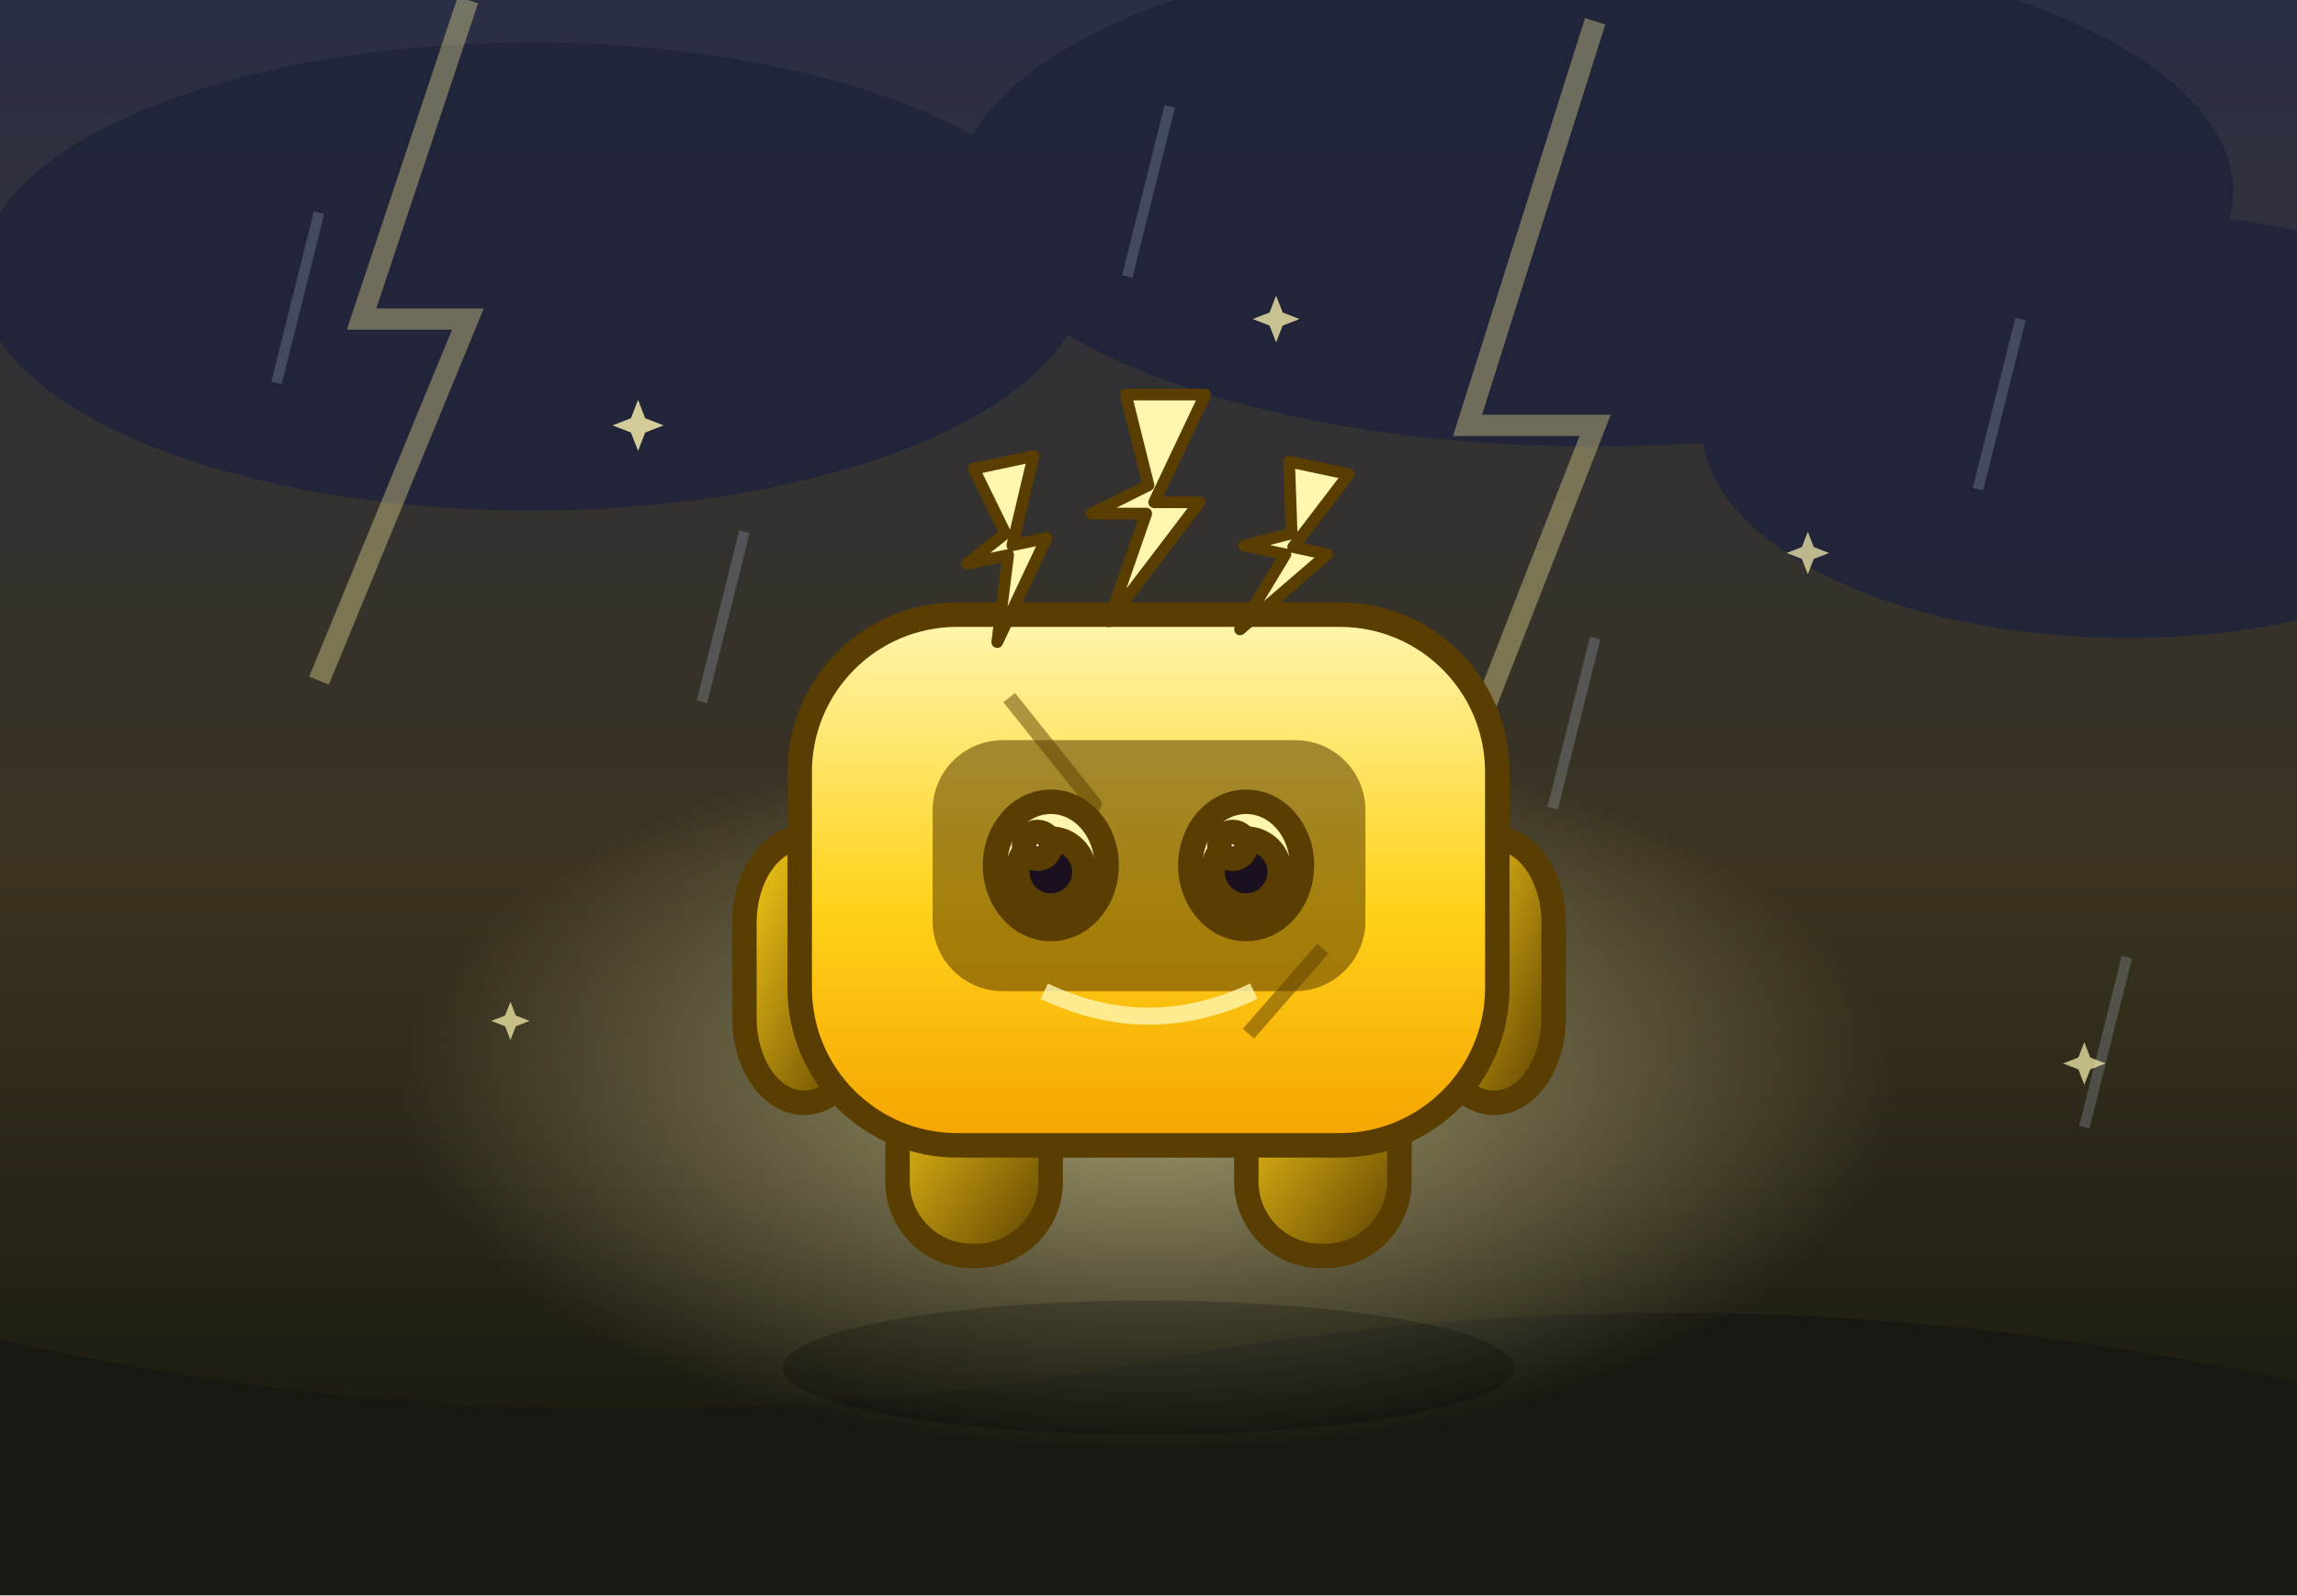
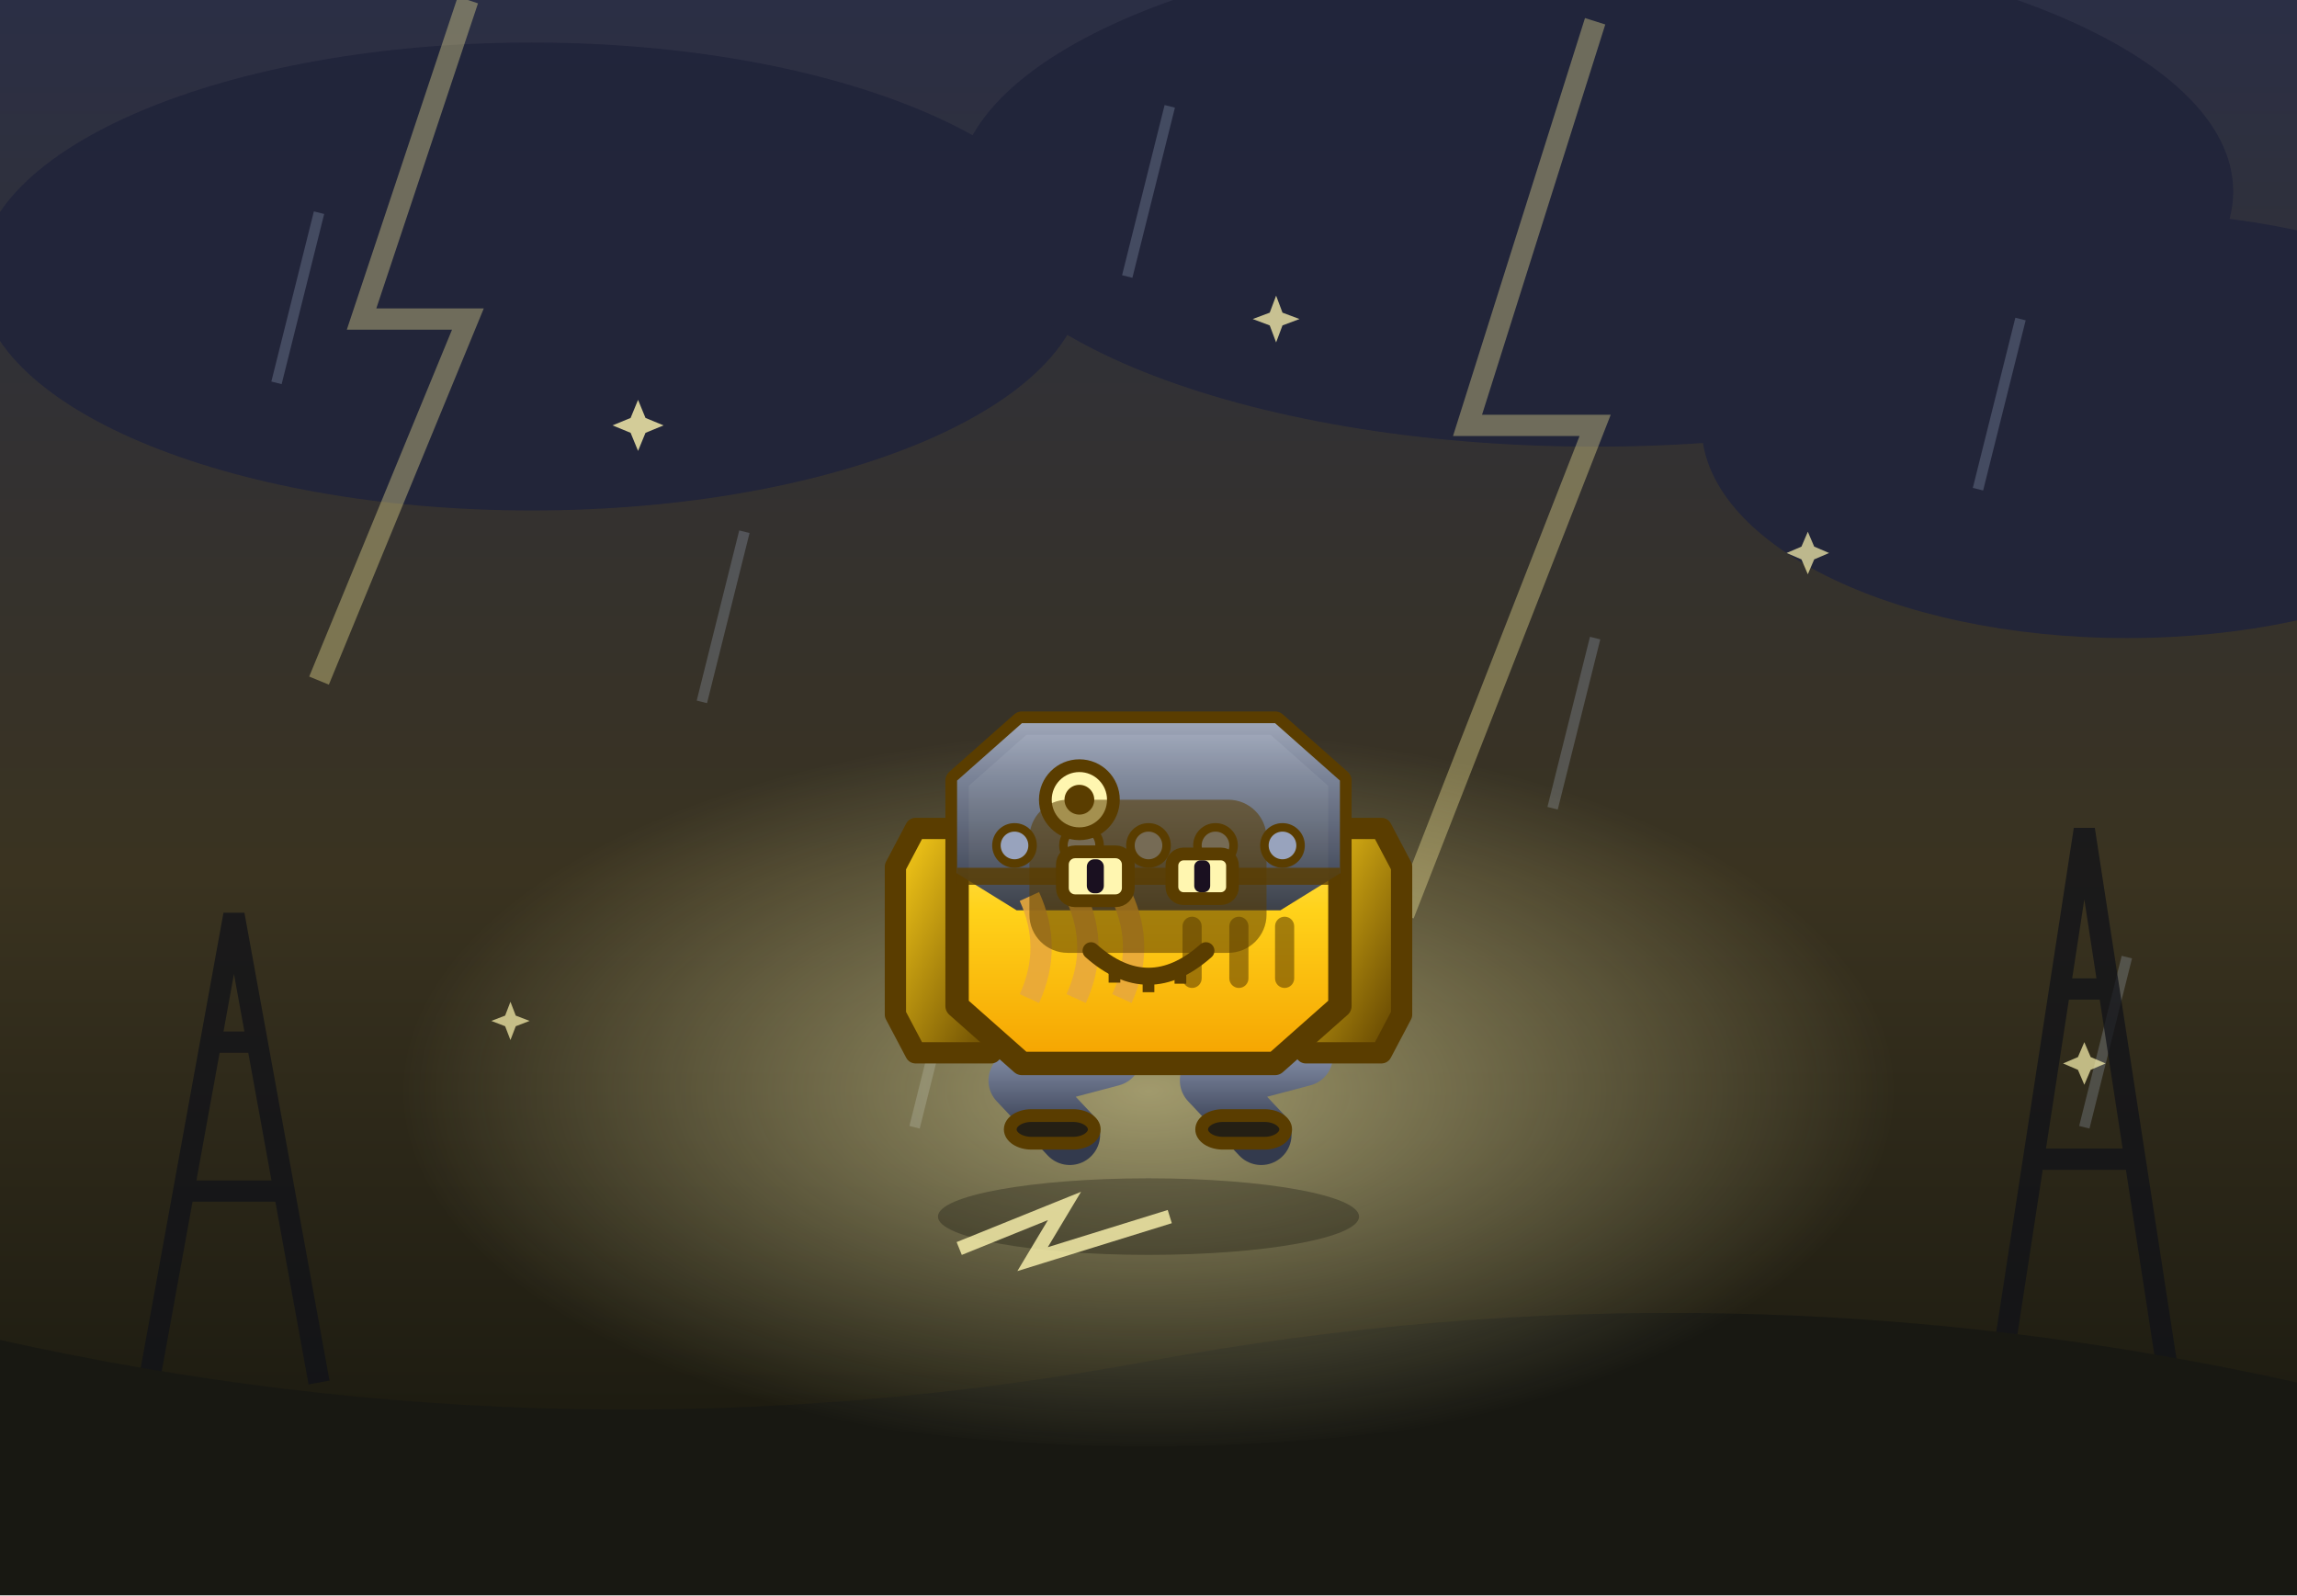
<svg xmlns="http://www.w3.org/2000/svg" viewBox="0 0 216 150">
  <defs>
    <linearGradient id="bodyS4_004" x1="0" y1="0" x2="0" y2="1">
      <stop offset="0%" stop-color="#fff6b0" />
      <stop offset="55%" stop-color="#ffd21a" />
      <stop offset="100%" stop-color="#f5a300" />
    </linearGradient>
    <linearGradient id="body2S4_004" x1="0" y1="0" x2="1" y2="1">
      <stop offset="0%" stop-color="#ffd21a" />
      <stop offset="100%" stop-color="#5a3d00" />
    </linearGradient>
    <linearGradient id="bellyS4_004" x1="0" y1="0" x2="0" y2="1">
      <stop offset="0%" stop-color="#ffffff" stop-opacity=".92" />
      <stop offset="100%" stop-color="#fff6b0" />
    </linearGradient>
+     <linearGradient id="voidS4_004" x1="0" y1="0" x2="0.3" y2="1">
+       <stop offset="0%" stop-color="#4c2a86" />
+       <stop offset="55%" stop-color="#2a1352" />
+       <stop offset="100%" stop-color="#100628" />
+     </linearGradient>
+     <linearGradient id="metalS4_004" x1="0" y1="0" x2="0" y2="1">
+       <stop offset="0%" stop-color="#c9d2e6" />
+       <stop offset="45%" stop-color="#7d879f" />
+       <stop offset="100%" stop-color="#333a4d" />
+     </linearGradient>
+     <linearGradient id="woodS4_004" x1="0" y1="0" x2="1" y2="1">
+       <stop offset="0%" stop-color="#9a6d3a" />
+       <stop offset="100%" stop-color="#4a3016" />
+     </linearGradient>
    <radialGradient id="stageS4_004" cx="50%" cy="62%" r="55%">
      <stop offset="0%" stop-color="#fff6b0" stop-opacity=".55" />
      <stop offset="70%" stop-color="#fff6b0" stop-opacity="0" />
    </radialGradient>
    <radialGradient id="orbS4_004" cx="42%" cy="38%" r="65%">
      <stop offset="0%" stop-color="#ffffff" stop-opacity=".95" />
      <stop offset="45%" stop-color="#fff6b0" />
      <stop offset="100%" stop-color="#f5a300" />
    </radialGradient>
+     <radialGradient id="haloS4_004" cx="50%" cy="50%" r="50%">
+       <stop offset="60%" stop-color="#fff6b0" stop-opacity="0" />
+       <stop offset="100%" stop-color="#fff6b0" stop-opacity=".5" />
+     </radialGradient>
+     <linearGradient id="rimS4_004" x1="0" y1="0" x2="1" y2="1">
+       <stop offset="0%" stop-color="#ff9bf5" />
+       <stop offset="100%" stop-color="#fff6b0" stop-opacity=".2" />
+     </linearGradient>
+     <clipPath id="clS4_004_1">
+       <path d="M90.0,73.4 L96.1,68.0 L119.9,68.0 L126.0,73.4 L126.0,94.6 L119.9,100.0 L96.1,100.0 L90.0,94.6 Z" />
+     </clipPath>
  </defs>
  <defs>
    <linearGradient id="skyS4_004" x1="0" y1="0" x2="0" y2="1">
      <stop offset="0%" stop-color="#2b2f45" />
      <stop offset="55%" stop-color="#3a3320" />
      <stop offset="100%" stop-color="#14140c" />
    </linearGradient>
  </defs>
  <rect x="0" y="0" width="216" height="150" fill="url(#skyS4_004)" />
  <g fill="#20233a" opacity=".9">
    <ellipse cx="50" cy="26" rx="52" ry="22" />
    <ellipse cx="150" cy="18" rx="60" ry="24" />
    <ellipse cx="200" cy="40" rx="40" ry="20" />
  </g>
  <polyline points="150,2 138,40 150,40 132,86" fill="none" stroke="#fff29a" stroke-width="2" opacity=".35" />
  <polyline points="44,0 34,30 44,30 30,64" fill="none" stroke="#fff29a" stroke-width="2" opacity=".35" />
  <line x1="30" y1="20" x2="26" y2="36" stroke="#cfe0ff" stroke-width="1" opacity=".2" />
  <line x1="70" y1="50" x2="66" y2="66" stroke="#cfe0ff" stroke-width="1" opacity=".2" />
  <line x1="110" y1="10" x2="106" y2="26" stroke="#cfe0ff" stroke-width="1" opacity=".2" />
  <line x1="150" y1="60" x2="146" y2="76" stroke="#cfe0ff" stroke-width="1" opacity=".2" />
  <line x1="190" y1="30" x2="186" y2="46" stroke="#cfe0ff" stroke-width="1" opacity=".2" />
  <line x1="90" y1="90" x2="86" y2="106" stroke="#cfe0ff" stroke-width="1" opacity=".2" />
  <line x1="200" y1="90" x2="196" y2="106" stroke="#cfe0ff" stroke-width="1" opacity=".2" />
-   <path d="M60,37.6 L60.672,39.328 L62.4,40 L60.672,40.672 L60,42.4 L59.328,40.672 L57.6,40 L59.328,39.328 Z" fill="#fff6b0" opacity="0.8" />
-   <path d="M170,50 L170.56,51.44 L172,52 L170.56,52.56 L170,54 L169.44,52.56 L168,52 L169.44,51.44 Z" fill="#fff6b0" opacity="0.7" />
-   <path d="M120,27.8 L120.616,29.384 L122.2,30 L120.616,30.616 L120,32.2 L119.384,30.616 L117.8,30 L119.384,29.384 Z" fill="#fff6b0" opacity="0.75" />
-   <path d="M48,94.2 L48.504,95.496 L49.8,96 L48.504,96.504 L48,97.8 L47.496,96.504 L46.2,96 L47.496,95.496 Z" fill="#fff6b0" opacity="0.7" />
-   <path d="M196,98 L196.56,99.44 L198,100 L196.56,100.56 L196,102 L195.44,100.56 L194,100 L195.44,99.44 Z" fill="#fff6b0" opacity="0.7" />
+   <path d="M60.0,37.6 L60.7,39.3 L62.4,40.0 L60.7,40.7 L60.0,42.4 L59.3,40.7 L57.6,40.0 L59.3,39.3 Z" fill="#fff6b0" opacity="0.8" />
+   <path d="M170.0,50.0 L170.6,51.4 L172.0,52.0 L170.6,52.6 L170.0,54.0 L169.4,52.6 L168.0,52.0 L169.4,51.4 Z" fill="#fff6b0" opacity="0.7" />
+   <path d="M120.0,27.8 L120.6,29.4 L122.2,30.0 L120.6,30.6 L120.0,32.2 L119.4,30.6 L117.8,30.0 L119.4,29.4 Z" fill="#fff6b0" opacity="0.75" />
+   <path d="M48.0,94.2 L48.5,95.5 L49.8,96.0 L48.5,96.5 L48.0,97.8 L47.5,96.5 L46.2,96.0 L47.5,95.5 Z" fill="#fff6b0" opacity="0.7" />
+   <path d="M196.0,98.0 L196.6,99.4 L198.0,100.0 L196.6,100.6 L196.0,102.0 L195.4,100.6 L194.0,100.0 L195.4,99.4 Z" fill="#fff6b0" opacity="0.7" />
+   <g stroke="#101218" stroke-width="2" fill="none" opacity=".75">
+     <path d="M14,130 L22,86 L30,130 M17,112 L27,112 M19,98 L25,98" />
+   </g>
+   <g stroke="#101218" stroke-width="2" fill="none" opacity=".75">
+     <path d="M188,130 L196,78 L204,130 M191,109 L201,109 M193,93 L199,93" />
+   </g>
  <path d="M0,150 L0,126 Q54,138 108,128 T216,130 L216,150 Z" fill="#181812" />
  <ellipse cx="108" cy="92" rx="92" ry="44" fill="url(#stageS4_004)" />
-   <ellipse cx="108" cy="128.6" rx="34.4" ry="6.3" fill="#000" opacity=".22" />
-   <g stroke="#5a3d00" stroke-width="2.3" stroke-linejoin="round">
-     <rect x="84.4" y="98.4" width="14.4" height="19.7" rx="7" fill="url(#body2S4_004)" />
-     <rect x="117.2" y="98.4" width="14.4" height="19.7" rx="7" fill="url(#body2S4_004)" />
-     <rect x="70.0" y="78.8" width="11.2" height="24.9" rx="8" fill="url(#body2S4_004)" />
-     <rect x="134.9" y="78.8" width="11.2" height="24.9" rx="8" fill="url(#body2S4_004)" />
-     <rect x="75.2" y="57.8" width="65.6" height="49.9" rx="14.8" fill="url(#bodyS4_004)" />
-     <g stroke="#5a3d00" stroke-width="1.4" fill="none" opacity=".5">
-       <path d="M94.9,65.6 l8,10 l-5,8" />
-       <path d="M124.4,89.2 l-7,8" />
-     </g>
-     <rect x="87.7" y="69.6" width="40.7" height="23.6" rx="6.6" fill="#5a3d00" opacity=".55" stroke="none" />
-     <ellipse cx="98.816" cy="81.376" rx="5.248" ry="5.983" fill="#fff6b0" />
-     <circle cx="98.816" cy="82.006" r="3.149" fill="#1a1020" />
-     <circle cx="97.556" cy="79.487" r="1.26" fill="#fff" />
-     <ellipse cx="117.184" cy="81.376" rx="5.248" ry="5.983" fill="#fff6b0" />
-     <circle cx="117.184" cy="82.006" r="3.149" fill="#1a1020" />
-     <circle cx="115.924" cy="79.487" r="1.26" fill="#fff" />
-     <path d="M98.2,93.2 q9.8,4.7 19.7,0" fill="none" stroke="#fff6b0" stroke-width="1.6" opacity=".8" />
+   <ellipse cx="108.0" cy="114.4" rx="19.8" ry="3.6" fill="#000" opacity=".26" />
+   <polyline points="90.2,117.4 100.1,113.4 97.1,118.4 110.0,114.4" fill="none" stroke="#fff6b0" stroke-width="1.3" opacity=".8" />
+   <polyline points="99.0,93.9 104.5,99.3 95.8,101.6 100.6,106.7" fill="none" stroke="url(#metalS4_004)" stroke-width="5.7" stroke-linejoin="round" stroke-linecap="round" />
+   <rect x="95.0" y="104.9" width="7.9" height="2.6" rx="2" fill="#241f14" stroke="#5a3d00" stroke-width="1.2" />
+   <polyline points="117.0,93.9 122.5,99.3 113.8,101.6 118.6,106.7" fill="none" stroke="url(#metalS4_004)" stroke-width="5.7" stroke-linejoin="round" stroke-linecap="round" />
+   <rect x="113.0" y="104.9" width="7.9" height="2.6" rx="2" fill="#241f14" stroke="#5a3d00" stroke-width="1.2" />
+   <path d="M84.2,81.5 L86.1,77.9 L93.2,77.9 L95.0,81.5 L95.0,95.4 L93.2,99.0 L86.1,99.0 L84.2,95.4 Z" fill="url(#body2S4_004)" stroke="#5a3d00" stroke-width="2.0" stroke-linejoin="round" />
+   <path d="M121.0,81.5 L122.8,77.9 L129.9,77.9 L131.8,81.5 L131.8,95.4 L129.9,99.0 L122.8,99.0 L121.0,95.4 Z" fill="url(#body2S4_004)" stroke="#5a3d00" stroke-width="2.0" stroke-linejoin="round" />
+   <path d="M90.0,73.4 L96.1,68.0 L119.9,68.0 L126.0,73.4 L126.0,94.6 L119.9,100.0 L96.1,100.0 L90.0,94.6 Z" fill="url(#bodyS4_004)" stroke="#5a3d00" stroke-width="2.2" stroke-linejoin="round" />
+   <g clip-path="url(#clS4_004_1)">
+     <path d="M89.3,66.5 L95.6,62.6 L120.4,62.6 L126.7,66.5 L126.7,81.7 L120.4,85.6 L95.6,85.6 L89.3,81.7 Z" fill="url(#metalS4_004)" opacity=".95" />
+     <line x1="90.0" y1="82.4" x2="126.0" y2="82.4" stroke="#5a3d00" stroke-width="1.6" opacity=".8" />
+     <circle cx="95.4" cy="79.5" r="1.7" fill="#98a3bd" stroke="#5a3d00" stroke-width="0.8" />
+     <circle cx="101.7" cy="79.5" r="1.7" fill="#98a3bd" stroke="#5a3d00" stroke-width="0.8" />
+     <circle cx="108.0" cy="79.5" r="1.7" fill="#98a3bd" stroke="#5a3d00" stroke-width="0.8" />
+     <circle cx="114.3" cy="79.5" r="1.7" fill="#98a3bd" stroke="#5a3d00" stroke-width="0.8" />
+     <circle cx="120.6" cy="79.5" r="1.7" fill="#98a3bd" stroke="#5a3d00" stroke-width="0.8" />
+     <rect x="111.2" y="86.2" width="1.8" height="6.7" rx="0.9" fill="#5a3d00" opacity=".55" />
+     <rect x="115.6" y="86.2" width="1.8" height="6.7" rx="0.9" fill="#5a3d00" opacity=".55" />
+     <rect x="119.9" y="86.2" width="1.8" height="6.7" rx="0.9" fill="#5a3d00" opacity=".55" />
+     <path d="M96.8,84.3 q2.2,4.8 0,9.6" fill="none" stroke="#e8a83c" stroke-width="2" opacity=".9" />
+     <path d="M101.2,84.3 q2.2,4.8 0,9.6" fill="none" stroke="#e8a83c" stroke-width="2" opacity=".9" />
+     <path d="M105.5,84.3 q2.2,4.8 0,9.6" fill="none" stroke="#e8a83c" stroke-width="2" opacity=".9" />
  </g>
-   <g transform="rotate(-12 94.88 51.76)" stroke="#5a3d00" stroke-width="1.1" stroke-linejoin="round">
-     <polygon points="93.24,43.56 98.98,43.56 95.29,51.35 98.57,51.35 92.01,59.96 94.716,52.17 90.78,52.17 94.88,50.12" fill="#fff6b0" />
-   </g>
-   <g transform="rotate(0 108 47.76)" stroke="#5a3d00" stroke-width="1.1" stroke-linejoin="round">
-     <polygon points="105.868,37.1 113.33,37.1 108.533,47.227 112.797,47.227 104.269,58.42 107.787,48.293 102.67,48.293 108,45.628" fill="#fff6b0" />
-   </g>
-   <g transform="rotate(12 121.12 51.76)" stroke="#5a3d00" stroke-width="1.1" stroke-linejoin="round">
-     <polygon points="119.48,43.56 125.22,43.56 121.53,51.35 124.81,51.35 118.25,59.96 120.956,52.17 117.02,52.17 121.12,50.12" fill="#fff6b0" />
-   </g>
+   <circle cx="101.5" cy="75.2" r="3.2" fill="#fff6b0" stroke="#5a3d00" stroke-width="1.2" />
+   <circle cx="101.5" cy="75.2" r="1.4" fill="#5a3d00" />
+   <rect x="96.8" y="75.2" width="22.3" height="14.4" rx="3.6" fill="#5a3d00" opacity=".55" />
+   <rect x="99.9" y="80.1" width="6.2" height="4.6" rx="1.2" fill="#fff6b0" stroke="#5a3d00" stroke-width="1.2" />
+   <rect x="102.2" y="80.8" width="1.6" height="3.2" rx="0.7" fill="#1a1020" />
+   <rect x="110.2" y="80.3" width="5.7" height="4.2" rx="1.1" fill="#fff6b0" stroke="#5a3d00" stroke-width="1.2" />
+   <rect x="112.3" y="80.9" width="1.5" height="3.0" rx="0.6" fill="#1a1020" />
+   <path d="M102.6,89.4 q5.4,4.8 10.8,0" fill="none" stroke="#5a3d00" stroke-width="1.6" stroke-linecap="round" />
+   <path d="M104.8,90.7 l0,1.7 M108.0,91.6 l0,1.7 M111.0,91.0 l0,1.5" stroke="#5a3d00" stroke-width="1.1" />
</svg>
